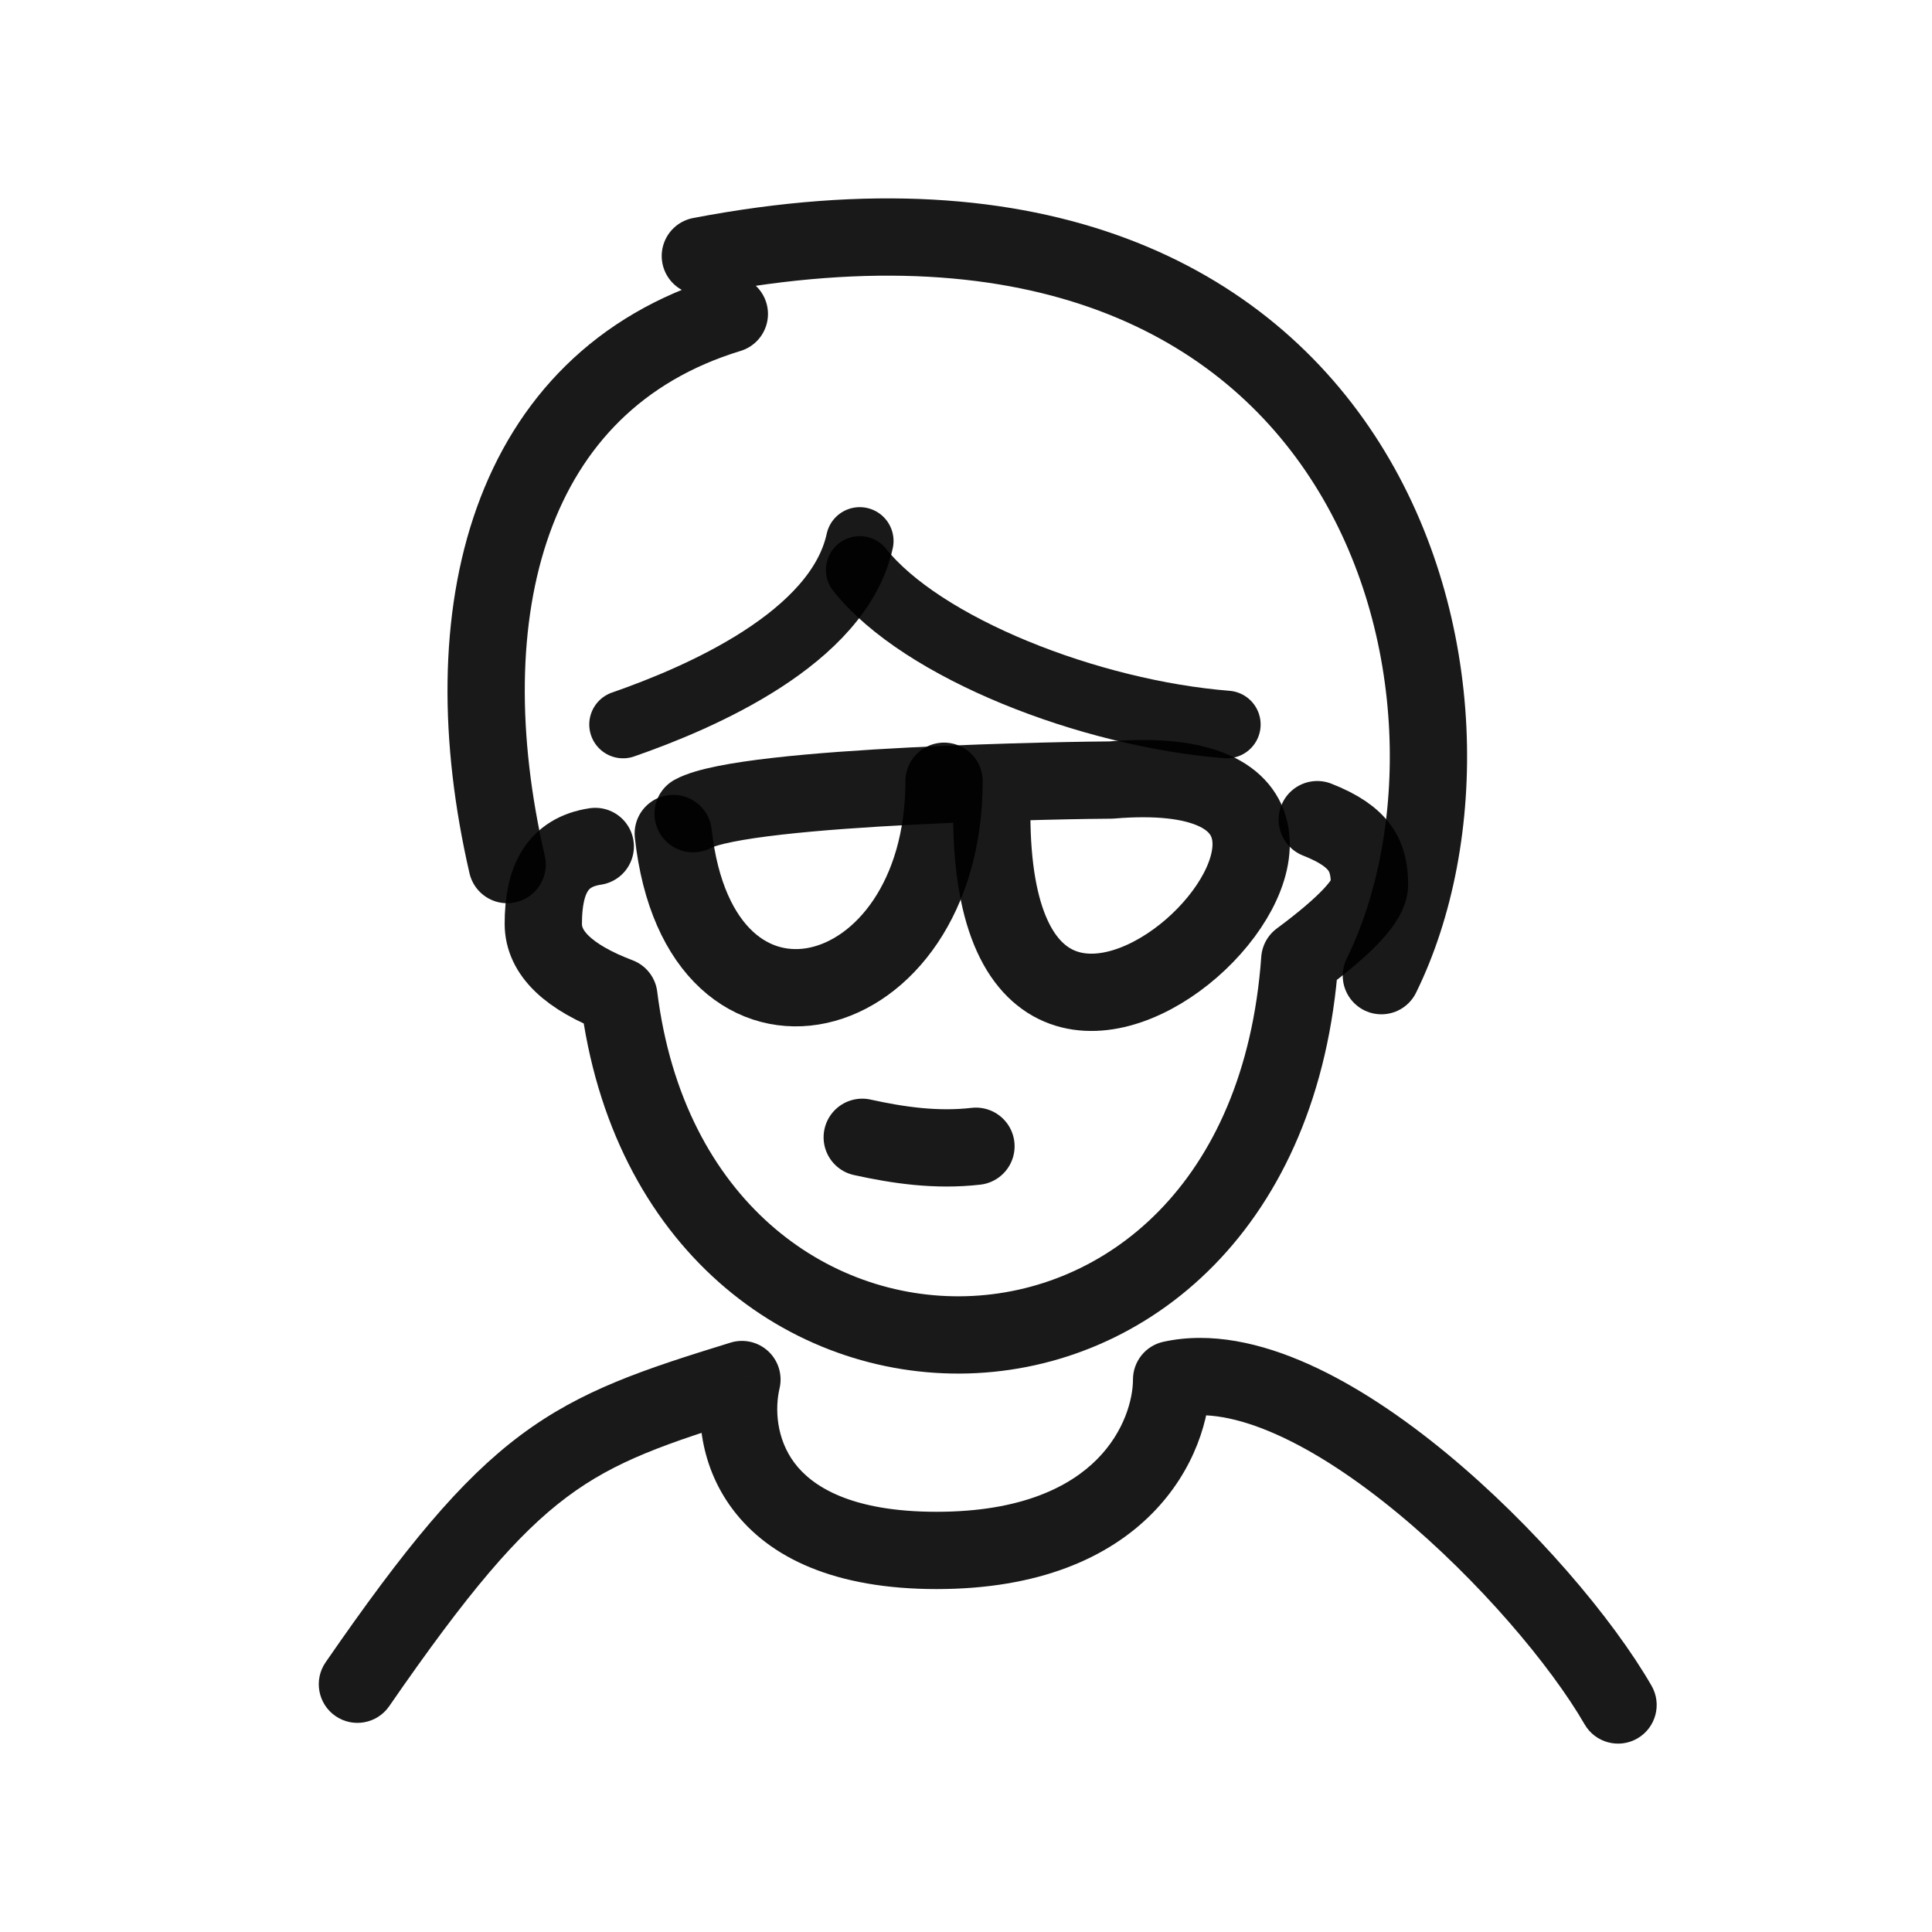
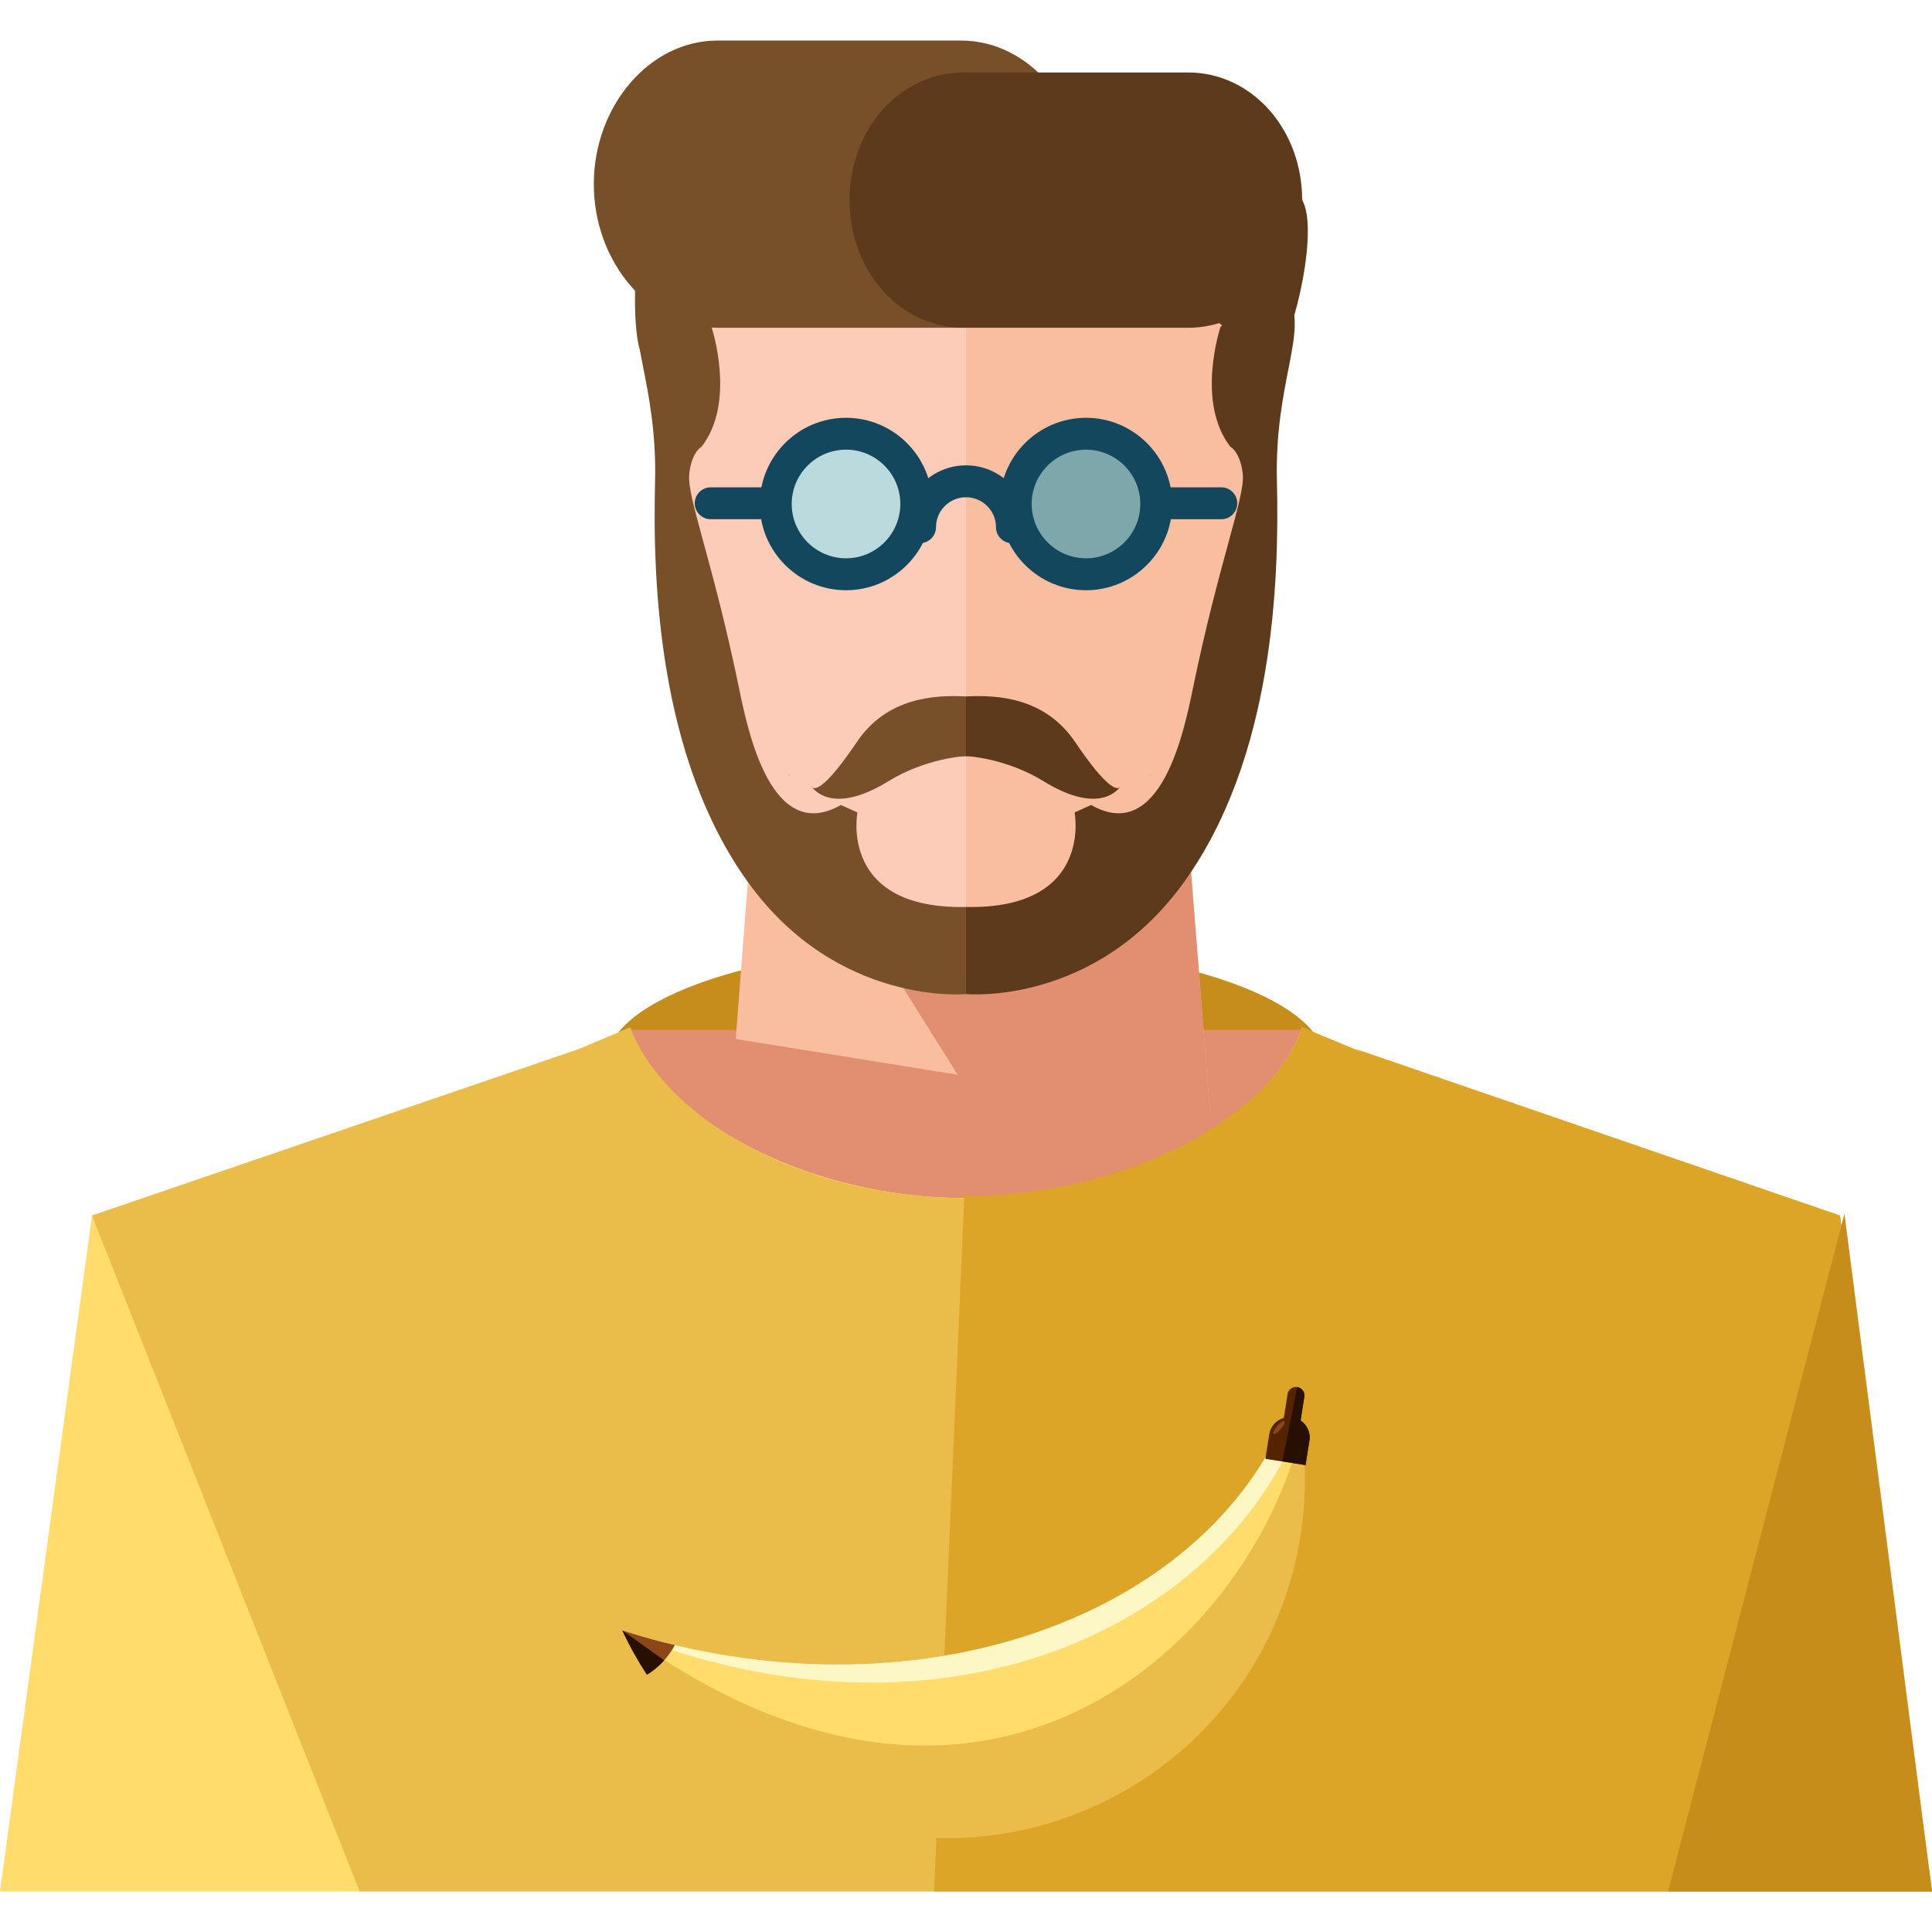
- <svg xmlns="http://www.w3.org/2000/svg" width="800px" height="800px" viewBox="0 0 400 400" fill="none">
-   <path d="M105 179C93.001 127 105.033 79 151.001 65M145 53C286 26 313.999 145 286 202" stroke="#000000" stroke-opacity="0.9" stroke-width="16" stroke-linecap="round" stroke-linejoin="round" />
-   <path d="M129 150C144.866 144.478 173.622 132.155 178 112" stroke="#000000" stroke-opacity="0.9" stroke-width="14" stroke-linecap="round" stroke-linejoin="round" />
-   <path d="M178 118C190.88 134.181 225.474 147.734 254 150" stroke="#000000" stroke-opacity="0.9" stroke-width="14" stroke-linecap="round" stroke-linejoin="round" />
-   <path d="M123.243 175.251C115.347 176.443 112.485 182.173 112.485 191.266C112.485 197.328 117.7 202.337 128.132 206.292C139.91 300.986 261.78 300.986 269.11 198.664C278.728 191.529 283.537 186.375 283.537 183.201C283.537 177.37 281.787 173.26 272.723 169.699" stroke="#000000" stroke-opacity="0.9" stroke-width="16" stroke-linecap="round" stroke-linejoin="round" />
-   <path d="M143.5 168.467C154.5 162.5 224.382 161.5 230 161.5C307.5 155 205.333 258.5 205.333 168.467" stroke="#000000" stroke-opacity="0.9" stroke-width="16" stroke-linecap="round" stroke-linejoin="round" />
-   <path d="M139.394 172.57C144.854 222.57 195.455 209.938 195.455 161.75" stroke="#000000" stroke-opacity="0.9" stroke-width="16" stroke-linecap="round" stroke-linejoin="round" />
-   <path d="M202.061 237.32C193.853 238.261 185.976 237.11 178.516 235.467" stroke="#000000" stroke-opacity="0.9" stroke-width="16" stroke-linecap="round" stroke-linejoin="round" />
-   <path d="M67.416 344.158C64.906 347.794 65.819 352.776 69.455 355.286C73.091 357.796 78.074 356.883 80.584 353.247L67.416 344.158ZM153.61 285.619L161.397 287.455C162.055 284.663 161.168 281.733 159.072 279.774C156.976 277.816 153.992 277.129 151.251 277.975L153.61 285.619ZM242.57 285.619L240.85 277.806C237.183 278.614 234.57 281.864 234.57 285.619H242.57ZM328.071 356.998C330.279 360.825 335.172 362.137 338.998 359.929C342.825 357.721 344.137 352.828 341.929 349.002L328.071 356.998ZM80.584 353.247C96.92 329.582 107.203 317.543 117.384 309.936C127.435 302.425 137.859 298.852 155.969 293.264L151.251 277.975C133.375 283.491 120.373 287.729 107.807 297.119C95.369 306.412 83.841 320.363 67.416 344.158L80.584 353.247ZM244.289 293.432C249.447 292.297 256.191 293.372 264.331 297.01C272.363 300.599 280.956 306.331 289.355 313.265C306.225 327.193 321.139 344.985 328.071 356.998L341.929 349.002C333.887 335.064 317.624 315.856 299.542 300.927C290.464 293.432 280.637 286.771 270.859 282.402C261.188 278.08 250.732 275.632 240.85 277.806L244.289 293.432ZM145.824 283.783C144.034 291.373 144.402 302.822 151.74 312.55C159.289 322.559 172.865 329 193.919 329V313C176.052 313 168.083 307.648 164.513 302.915C160.732 297.901 160.405 291.659 161.397 287.455L145.824 283.783ZM193.919 329C215.077 329 229.442 322.534 238.525 313.361C247.432 304.364 250.57 293.438 250.57 285.619H234.57C234.57 289.595 232.843 296.358 227.155 302.104C221.642 307.672 211.681 313 193.919 313V329Z" fill="#000000" fill-opacity="0.9" />
+ <svg xmlns="http://www.w3.org/2000/svg" height="800px" width="800px" version="1.1" id="Layer_1" viewBox="0 0 484.336 484.336" xml:space="preserve">
+   <ellipse style="fill:#C68D1A;" cx="242.168" cy="266.248" rx="90" ry="29.504" />
+   <polygon style="fill:#E28F71;" points="324.08,434.168 162.088,434.168 157.96,258.168 326.384,258.168 " />
+   <path style="fill:#FFDC6C;" d="M461.272,304.736L339.72,262.944l2.568,1.224l-15.896-6.616  c-6.344,20.736-41.584,42.784-84.216,42.784c-42.648,0-77.872-22-84.208-42.736l-15.92,6.68l2.576-1.104l-121.56,41.56L0,474.168  h30.736h156.736H235h14.328h49.736h154.528h30.736L461.272,304.736z" />
+   <path style="fill:#EABC49;" d="M90.168,474.168h97.304H235h14.328h49.736h154.528h30.736l-23.064-169.432l-121.552-41.792  l2.568,1.224l-15.896-6.616c-6.344,28.736-41.584,42.784-84.216,42.784c-42.648,0-75.664-20.688-84.208-42.736l-15.92,6.68  l2.576-1.104l-121.552,41.56" />
+   <path style="fill:#DDA528;" d="M234.168,474.168h15.168h49.736H453.6h30.736l-23.064-169.432L339.72,262.944l2.568,1.224  l-15.896-6.616c-6.344,20.736-42,42.304-84.64,42.304" />
+   <polyline style="fill:#C68D1A;" points="418.168,474.168 453.6,474.168 484.336,474.168 462.384,304.264 " />
+   <polygon style="fill:#F9BDA0;" points="303.408,279.656 184.44,260.464 190.792,178.168 295.368,178.168 " />
+   <polygon style="fill:#E28F71;" points="303.424,279.656 255.616,294.136 182.752,178.168 295.376,178.168 " />
+   <path style="fill:#FCCCB9;" d="M317.672,112.872c0-70.032-28.12-94.424-76.12-94.704l0.616-5.16v0.016v-0.016v0.032  c-48,0.28-75.712,29.072-75.712,99.104s27.712,132.896,75.712,134.4v0.144v-0.064v0.064v-0.144  C290.168,245.04,317.672,182.904,317.672,112.872z" />
+   <path style="fill:#F9BDA0;" d="M242.168,250.168v-3.488v-0.064v0.064v-0.144c48-1.504,75.504-63.64,75.504-133.672  s-25.744-93.032-73.744-93.312l-1.76-6.544v0.016v-0.016v-2.84" />
+   <path style="fill:#77502A;" d="M162.08,90.448c-4.328-1.904-3.472-30.736,0.344-39.424c3.832-8.704,10.456-6.2,14.768-4.296  c4.344,1.904,23.936,20.784,16.936,27.184" />
+   <g>
+     <path style="fill:#00233F;" d="M197.976,194.512c-0.2-0.232-0.312-0.376-0.312-0.376S197.736,194.352,197.976,194.512z" />
+     <path style="fill:#00233F;" d="M288.192,194.512c0.2-0.232,0.312-0.376,0.312-0.376S288.424,194.352,288.192,194.512z" />
+   </g>
+   <path style="fill:#77502A;" d="M178.392,82.056c0,0,6.232,18.704-2.512,29.936c0,0-2.496,1.248-3.096,6.856  c-0.64,5.608,5.968,21.984,12.512,53.784c2.168,10.544,8.032,39.16,25.512,29.168l4.144,1.872c0,0-4.792,24.328,27.208,23.704  v21.832c0,0-32.208,3.112-54.664-28.08c-22.472-31.168-23.904-75.456-23.28-100.408c0.64-24.952-7.896-37.456-2.896-46.184  C166.32,65.824,178.392,82.056,178.392,82.056z" />
+   <g>
+     <path style="fill:#5E3A1C;" d="M305.944,82.056c0,0-6.232,18.704,2.496,29.936c0,0,2.496,1.248,3.112,6.856   c0.64,5.608-5.968,21.984-12.512,53.784c-2.16,10.544-8.048,39.16-25.504,29.168l-4.144,1.872c0,0,4.776,24.328-27.224,23.704   v21.832c0,0,32.224,3.112,54.664-28.08c22.456-31.168,23.888-75.456,23.28-100.408c-0.64-24.952,7.88-37.456,2.896-46.184   C318.016,65.824,305.944,82.056,305.944,82.056z" />
+     <path style="fill:#5E3A1C;" d="M319.064,90.264c4.344-1.92,11.528-30.752,7.72-39.44c-3.816-8.672-10.408-6.168-14.752-4.248   c-4.328,1.904-23.952,20.8-16.952,27.184" />
+   </g>
+   <circle style="fill:#BADADD;" cx="212.088" cy="126.336" r="17.616" />
+   <path style="fill:#13475E;" d="M212.096,147.968c-11.928,0-21.624-9.704-21.624-21.624c0-11.912,9.696-21.608,21.624-21.608  c11.912,0,21.608,9.696,21.608,21.608C233.704,138.264,224.008,147.968,212.096,147.968z M212.096,112.728  c-7.512,0-13.624,6.104-13.624,13.608c0,7.512,6.112,13.624,13.624,13.624c7.504,0,13.608-6.112,13.608-13.624  C225.704,118.832,219.6,112.728,212.096,112.728z" />
+   <path style="fill:#13475E;" d="M194.168,130.168h-16c-2.208,0-4-1.792-4-4s1.792-4,4-4h16c2.208,0,4,1.792,4,4  S196.376,130.168,194.168,130.168z" />
+   <circle style="fill:#7DA7AA;" cx="272.248" cy="126.336" r="17.616" />
+   <path style="fill:#13475E;" d="M272.256,147.968c-11.928,0-21.624-9.704-21.624-21.624c0-11.912,9.696-21.608,21.624-21.608  c11.912,0,21.608,9.696,21.608,21.608C293.864,138.264,284.168,147.968,272.256,147.968z M272.256,112.728  c-7.512,0-13.624,6.104-13.624,13.608c0,7.512,6.112,13.624,13.624,13.624c7.504,0,13.608-6.112,13.608-13.624  C285.864,118.832,279.76,112.728,272.256,112.728z" />
+   <g>
+     <path style="fill:#13475E;" d="M306.168,130.168h-16c-2.208,0-4-1.792-4-4s1.792-4,4-4h16c2.208,0,4,1.792,4,4   S308.376,130.168,306.168,130.168z" />
+     <path style="fill:#13475E;" d="M253.688,136.168c-2.208,0-4-1.792-4-4c0-4.144-3.368-7.512-7.512-7.512   c-4.152,0-7.528,3.376-7.528,7.512c0,2.208-1.792,4-4,4s-4-1.792-4-4c0-8.552,6.968-15.512,15.528-15.512   c8.552,0,15.512,6.96,15.512,15.512C257.688,134.376,255.904,136.168,253.688,136.168z" />
+   </g>
+   <path style="fill:#7C4615;" d="M203.664,197.4c-0.16-0.216-0.248-0.376-0.248-0.376S203.472,197.248,203.664,197.4z" />
+   <path style="fill:#77502A;" d="M242.168,174.592c-8-0.424-19.888,0.296-27.384,11.456c-7.968,11.8-10.416,11.92-11.152,11.36  c1.168,1.472,6.248,6.344,19.136-1.592c9.2-5.68,19.4-6.416,19.4-6.176V174.592z" />
+   <path style="fill:#7C4615;" d="M280.664,197.4c0.168-0.216,0.264-0.376,0.264-0.376S280.848,197.248,280.664,197.4z" />
+   <path style="fill:#5E3A1C;" d="M242.168,174.592c8-0.424,19.848,0.296,27.376,11.456c7.968,11.8,10.44,11.92,11.144,11.36  c-1.16,1.472-6.272,6.344-19.128-1.592c-9.192-5.68-19.392-6.416-19.392-6.176V174.592z" />
+   <path style="fill:#EABC49;" d="M324.536,349.68c-17.984,52.472-86.904,80.144-158.032,62.08c-3.56-0.888-7.056-1.936-10.496-3.032  c10.968,23.672,32.08,42.376,59.344,49.296c48.024,12.184,96.832-16.856,109.016-64.888  C328.096,378.368,327.944,363.512,324.536,349.68z" />
+   <path style="fill:#FFDC6C;" d="M156.704,409.4c90.016,65.8,156.576,2.84,169.528-50.72c-0.424-3.032-0.984-6.032-1.704-9  c-17.984,52.472-86.904,80.144-158.032,62.08c-3.56-0.888-7.056-1.936-10.496-3.032" />
+   <path style="fill:#FCF7C5;" d="M156.84,409.56c79.648,31.344,148.832-1.488,169.12-52.64c-0.408-2.44-0.84-4.84-1.424-7.232  c-17.984,52.472-86.904,80.144-158.032,62.08c-3.56-0.888-7.056-1.936-10.496-3.032" />
+   <path style="fill:#562300;" d="M326.048,356.104l0.928-5.968c0.176-1.16-0.616-2.232-1.776-2.424  c-1.16-0.168-2.24,0.608-2.424,1.768l-0.928,5.968c-1.856,0.512-3.328,2.064-3.664,4.112l-0.96,6.16l10.064,1.576l0.976-6.168  C328.592,359.088,327.648,357.184,326.048,356.104z" />
+   <path style="fill:#281000;" d="M321.472,366.336l5.816,0.952l0.976-6.168c0.328-2.032-0.616-3.936-2.208-5.016l0.928-5.968  c0.176-1.16-0.616-2.232-1.776-2.424" />
+   <g>
+     <path style="fill:#8C4719;" d="M320.16,357.48c-0.768,0.872-1.16,1.784-0.888,1.968c0.248,0.248,1.056-0.312,1.8-1.184   c0.752-0.872,1.144-1.752,0.904-1.984C321.72,356.072,320.896,356.608,320.16,357.48z" />
+     <path style="fill:#8C4719;" d="M169.192,412.4c-0.904-0.216-1.784-0.408-2.688-0.64c-3.56-0.888-7.056-1.936-10.496-3.032   c1.784,3.856,3.864,7.544,6.168,11.112C165.016,418.136,167.464,415.576,169.192,412.4z" />
+   </g>
+   <path style="fill:#281000;" d="M156,408.728c1.784,3.856,3.864,7.544,6.168,11.112c1.584-0.952,3.048-2.168,4.336-3.608" />
+   <path style="fill:#77502A;" d="M271.944,46.168c0,19.472-13.872,36-31,36h-61.08c-17.128,0-31-16.528-31-36l0,0  c0-19.472,13.872-36,31-36h61.08C258.064,10.168,271.944,26.696,271.944,46.168L271.944,46.168z" />
+   <path style="fill:#5E3A1C;" d="M326.44,50.168c0,17.952-12.8,32-28.576,32h-56.312c-15.8,0-28.584-14.048-28.584-32l0,0  c0-17.952,12.792-32,28.584-32h56.312C313.648,18.168,326.44,32.216,326.44,50.168L326.44,50.168z" />
</svg>
